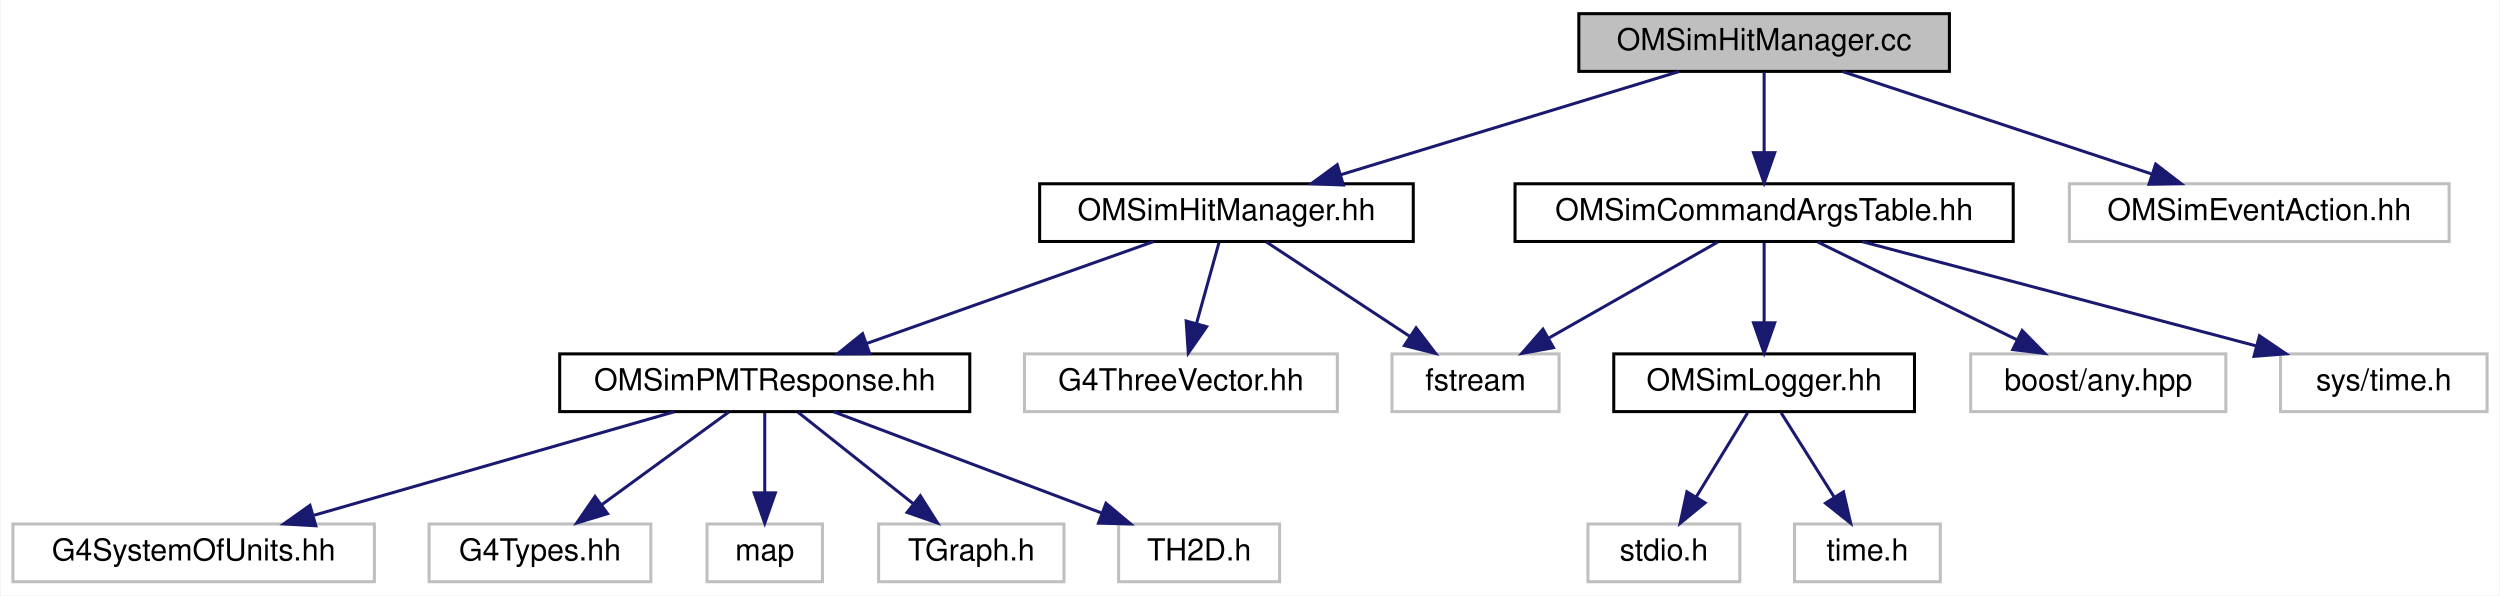
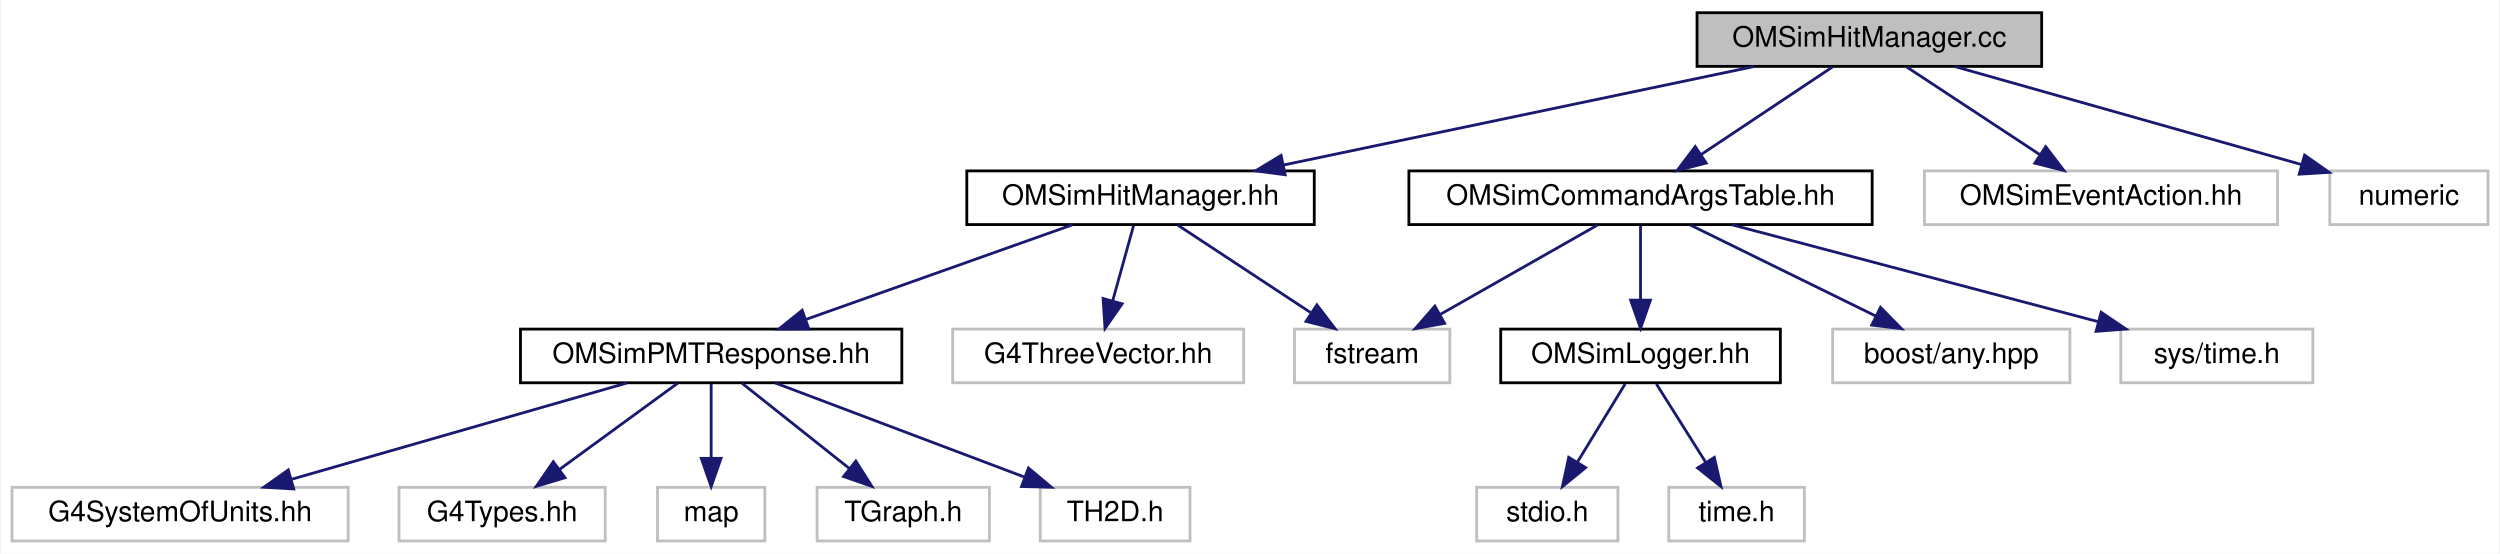
- <svg xmlns="http://www.w3.org/2000/svg" xmlns:xlink="http://www.w3.org/1999/xlink" width="823pt" height="196pt" viewBox="0.00 0.00 822.50 196.00">
+ <svg xmlns="http://www.w3.org/2000/svg" xmlns:xlink="http://www.w3.org/1999/xlink" width="885pt" height="196pt" viewBox="0.00 0.00 884.50 196.00">
  <g id="graph0" class="graph" transform="scale(1 1) rotate(0) translate(4 192)">
-     <polygon fill="white" stroke="transparent" points="-4,4 -4,-192 818.5,-192 818.5,4 -4,4" />
+     <polygon fill="white" stroke="transparent" points="-4,4 -4,-192 880.5,-192 880.5,4 -4,4" />
    <g id="node1" class="node">
      <g id="a_node1">
        <a xlink:title=" ">
-           <polygon fill="#bfbfbf" stroke="black" points="515.5,-168.5 515.5,-187.5 637.5,-187.5 637.5,-168.5 515.5,-168.5" />
-           <text text-anchor="middle" x="576.5" y="-175.5" font-family="Helvetica,sans-Serif" font-size="10.00">OMSimHitManager.cc</text>
+           <polygon fill="#bfbfbf" stroke="black" points="596.5,-168.5 596.5,-187.5 718.5,-187.5 718.5,-168.5 596.5,-168.5" />
+           <text text-anchor="middle" x="657.5" y="-175.5" font-family="Helvetica,sans-Serif" font-size="10.00">OMSimHitManager.cc</text>
        </a>
      </g>
    </g>
    <g id="node2" class="node">
      <g id="a_node2">
        <a xlink:href="_o_m_sim_hit_manager_8hh.html" target="_top" xlink:title=" ">
          <polygon fill="white" stroke="black" points="338,-112.5 338,-131.5 461,-131.5 461,-112.5 338,-112.5" />
          <text text-anchor="middle" x="399.5" y="-119.5" font-family="Helvetica,sans-Serif" font-size="10.00">OMSimHitManager.hh</text>
        </a>
      </g>
    </g>
    <g id="edge1" class="edge">
-       <path fill="none" stroke="midnightblue" d="M548.45,-168.44C518.42,-159.28 470.59,-144.69 437.26,-134.52" />
-       <polygon fill="midnightblue" stroke="midnightblue" points="438,-131.09 427.41,-131.52 435.96,-137.78 438,-131.09" />
+       <path fill="none" stroke="midnightblue" d="M616.62,-168.44C571.52,-159 498.89,-143.8 450.2,-133.61" />
+       <polygon fill="midnightblue" stroke="midnightblue" points="450.69,-130.14 440.19,-131.52 449.26,-136.99 450.69,-130.14" />
    </g>
    <g id="node11" class="node">
      <g id="a_node11">
        <a xlink:href="_o_m_sim_command_args_table_8hh.html" target="_top" xlink:title="Definition of the OMSimCommandArgsTable singleton class, which controls user args.">
          <polygon fill="white" stroke="black" points="494.5,-112.5 494.5,-131.5 658.5,-131.5 658.5,-112.5 494.5,-112.5" />
          <text text-anchor="middle" x="576.5" y="-119.5" font-family="Helvetica,sans-Serif" font-size="10.00">OMSimCommandArgsTable.hh</text>
        </a>
      </g>
    </g>
    <g id="edge10" class="edge">
-       <path fill="none" stroke="midnightblue" d="M576.5,-168.08C576.5,-161.01 576.5,-150.86 576.5,-141.99" />
-       <polygon fill="midnightblue" stroke="midnightblue" points="580,-141.75 576.5,-131.75 573,-141.75 580,-141.75" />
+       <path fill="none" stroke="midnightblue" d="M644.49,-168.32C631.97,-159.98 612.82,-147.21 598.03,-137.35" />
+       <polygon fill="midnightblue" stroke="midnightblue" points="599.74,-134.29 589.48,-131.65 595.86,-140.11 599.74,-134.29" />
    </g>
    <g id="node17" class="node">
      <g id="a_node17">
        <a xlink:title=" ">
          <polygon fill="white" stroke="#bfbfbf" points="677,-112.5 677,-131.5 802,-131.5 802,-112.5 677,-112.5" />
          <text text-anchor="middle" x="739.5" y="-119.5" font-family="Helvetica,sans-Serif" font-size="10.00">OMSimEventAction.hh</text>
        </a>
      </g>
    </g>
    <g id="edge17" class="edge">
-       <path fill="none" stroke="midnightblue" d="M602.33,-168.44C629.75,-159.36 673.28,-144.94 703.93,-134.78" />
-       <polygon fill="midnightblue" stroke="midnightblue" points="705.4,-137.98 713.79,-131.52 703.2,-131.34 705.4,-137.98" />
+       <path fill="none" stroke="midnightblue" d="M670.67,-168.32C683.35,-159.98 702.73,-147.21 717.71,-137.35" />
+       <polygon fill="midnightblue" stroke="midnightblue" points="719.93,-140.08 726.36,-131.65 716.08,-134.23 719.93,-140.08" />
+     </g>
+     <g id="node18" class="node">
+       <g id="a_node18">
+         <a xlink:title=" ">
+           <polygon fill="white" stroke="#bfbfbf" points="820.5,-112.5 820.5,-131.5 876.5,-131.5 876.5,-112.5 820.5,-112.5" />
+           <text text-anchor="middle" x="848.5" y="-119.5" font-family="Helvetica,sans-Serif" font-size="10.00">numeric</text>
+         </a>
+       </g>
+     </g>
+     <g id="edge18" class="edge">
+       <path fill="none" stroke="midnightblue" d="M687.76,-168.44C721.03,-159.04 774.53,-143.91 810.57,-133.72" />
+       <polygon fill="midnightblue" stroke="midnightblue" points="811.57,-137.08 820.25,-130.99 809.67,-130.34 811.57,-137.08" />
    </g>
    <g id="node3" class="node">
      <g id="a_node3">
        <a xlink:href="_o_m_sim_p_m_t_response_8hh.html" target="_top" xlink:title=" ">
          <polygon fill="white" stroke="black" points="180,-56.5 180,-75.5 315,-75.5 315,-56.5 180,-56.5" />
          <text text-anchor="middle" x="247.5" y="-63.5" font-family="Helvetica,sans-Serif" font-size="10.00">OMSimPMTResponse.hh</text>
        </a>
      </g>
    </g>
    <g id="edge2" class="edge">
      <path fill="none" stroke="midnightblue" d="M375.42,-112.44C349.96,-103.4 309.61,-89.06 281.04,-78.92" />
      <polygon fill="midnightblue" stroke="midnightblue" points="282.07,-75.57 271.47,-75.52 279.72,-82.16 282.07,-75.57" />
    </g>
    <g id="node9" class="node">
      <g id="a_node9">
        <a xlink:title=" ">
          <polygon fill="white" stroke="#bfbfbf" points="333,-56.5 333,-75.5 436,-75.5 436,-56.5 333,-56.5" />
          <text text-anchor="middle" x="384.5" y="-63.5" font-family="Helvetica,sans-Serif" font-size="10.00">G4ThreeVector.hh</text>
        </a>
      </g>
    </g>
    <g id="edge8" class="edge">
      <path fill="none" stroke="midnightblue" d="M397.02,-112.08C395.01,-104.85 392.11,-94.41 389.61,-85.4" />
      <polygon fill="midnightblue" stroke="midnightblue" points="392.98,-84.45 386.93,-75.75 386.24,-86.32 392.98,-84.45" />
    </g>
    <g id="node10" class="node">
      <g id="a_node10">
        <a xlink:title=" ">
          <polygon fill="white" stroke="#bfbfbf" points="454,-56.5 454,-75.5 509,-75.5 509,-56.5 454,-56.5" />
          <text text-anchor="middle" x="481.5" y="-63.5" font-family="Helvetica,sans-Serif" font-size="10.00">fstream</text>
        </a>
      </g>
    </g>
    <g id="edge9" class="edge">
      <path fill="none" stroke="midnightblue" d="M412.67,-112.32C425.35,-103.98 444.73,-91.21 459.71,-81.35" />
      <polygon fill="midnightblue" stroke="midnightblue" points="461.93,-84.08 468.36,-75.65 458.08,-78.23 461.93,-84.08" />
    </g>
    <g id="node4" class="node">
      <g id="a_node4">
        <a xlink:title=" ">
          <polygon fill="white" stroke="#bfbfbf" points="0,-0.5 0,-19.5 119,-19.5 119,-0.5 0,-0.5" />
          <text text-anchor="middle" x="59.5" y="-7.5" font-family="Helvetica,sans-Serif" font-size="10.00">G4SystemOfUnits.hh</text>
        </a>
      </g>
    </g>
    <g id="edge3" class="edge">
      <path fill="none" stroke="midnightblue" d="M217.71,-56.44C185.67,-47.24 134.57,-32.56 99.15,-22.39" />
      <polygon fill="midnightblue" stroke="midnightblue" points="99.73,-18.91 89.15,-19.52 97.79,-25.64 99.73,-18.91" />
    </g>
    <g id="node5" class="node">
      <g id="a_node5">
        <a xlink:title=" ">
          <polygon fill="white" stroke="#bfbfbf" points="137,-0.5 137,-19.5 210,-19.5 210,-0.5 137,-0.5" />
          <text text-anchor="middle" x="173.5" y="-7.5" font-family="Helvetica,sans-Serif" font-size="10.00">G4Types.hh</text>
        </a>
      </g>
    </g>
    <g id="edge4" class="edge">
      <path fill="none" stroke="midnightblue" d="M235.61,-56.32C224.35,-48.11 207.21,-35.6 193.79,-25.81" />
      <polygon fill="midnightblue" stroke="midnightblue" points="195.75,-22.9 185.61,-19.83 191.62,-28.56 195.75,-22.9" />
    </g>
    <g id="node6" class="node">
      <g id="a_node6">
        <a xlink:title=" ">
          <polygon fill="white" stroke="#bfbfbf" points="228.5,-0.5 228.5,-19.5 266.5,-19.5 266.5,-0.5 228.5,-0.5" />
          <text text-anchor="middle" x="247.5" y="-7.5" font-family="Helvetica,sans-Serif" font-size="10.00">map</text>
        </a>
      </g>
    </g>
    <g id="edge5" class="edge">
      <path fill="none" stroke="midnightblue" d="M247.5,-56.08C247.5,-49.01 247.5,-38.86 247.5,-29.99" />
      <polygon fill="midnightblue" stroke="midnightblue" points="251,-29.75 247.5,-19.75 244,-29.75 251,-29.75" />
    </g>
    <g id="node7" class="node">
      <g id="a_node7">
        <a xlink:title=" ">
          <polygon fill="white" stroke="#bfbfbf" points="285,-0.5 285,-19.5 346,-19.5 346,-0.5 285,-0.5" />
          <text text-anchor="middle" x="315.5" y="-7.5" font-family="Helvetica,sans-Serif" font-size="10.00">TGraph.h</text>
        </a>
      </g>
    </g>
    <g id="edge6" class="edge">
      <path fill="none" stroke="midnightblue" d="M258.43,-56.32C268.67,-48.18 284.22,-35.84 296.5,-26.09" />
      <polygon fill="midnightblue" stroke="midnightblue" points="298.72,-28.79 304.38,-19.83 294.37,-23.31 298.72,-28.79" />
    </g>
    <g id="node8" class="node">
      <g id="a_node8">
        <a xlink:title=" ">
          <polygon fill="white" stroke="#bfbfbf" points="364,-0.5 364,-19.5 417,-19.5 417,-0.5 364,-0.5" />
          <text text-anchor="middle" x="390.5" y="-7.5" font-family="Helvetica,sans-Serif" font-size="10.00">TH2D.h</text>
        </a>
      </g>
    </g>
    <g id="edge7" class="edge">
      <path fill="none" stroke="midnightblue" d="M270.16,-56.44C293.9,-47.48 331.41,-33.31 358.24,-23.18" />
      <polygon fill="midnightblue" stroke="midnightblue" points="359.83,-26.32 367.95,-19.52 357.36,-19.77 359.83,-26.32" />
    </g>
    <g id="edge14" class="edge">
      <path fill="none" stroke="midnightblue" d="M561.24,-112.32C546.28,-103.82 523.25,-90.73 505.77,-80.8" />
      <polygon fill="midnightblue" stroke="midnightblue" points="507.15,-77.55 496.73,-75.65 503.69,-83.64 507.15,-77.55" />
    </g>
    <g id="node12" class="node">
      <g id="a_node12">
        <a xlink:href="_o_m_sim_logger_8hh.html" target="_top" xlink:title=" ">
          <polygon fill="white" stroke="black" points="527,-56.5 527,-75.5 626,-75.5 626,-56.5 527,-56.5" />
          <text text-anchor="middle" x="576.5" y="-63.5" font-family="Helvetica,sans-Serif" font-size="10.00">OMSimLogger.hh</text>
        </a>
      </g>
    </g>
    <g id="edge11" class="edge">
      <path fill="none" stroke="midnightblue" d="M576.5,-112.08C576.5,-105.01 576.5,-94.86 576.5,-85.99" />
      <polygon fill="midnightblue" stroke="midnightblue" points="580,-85.75 576.5,-75.75 573,-85.75 580,-85.75" />
    </g>
    <g id="node15" class="node">
      <g id="a_node15">
        <a xlink:title=" ">
          <polygon fill="white" stroke="#bfbfbf" points="644.5,-56.5 644.5,-75.5 728.5,-75.5 728.5,-56.5 644.5,-56.5" />
          <text text-anchor="middle" x="686.5" y="-63.5" font-family="Helvetica,sans-Serif" font-size="10.00">boost/any.hpp</text>
        </a>
      </g>
    </g>
    <g id="edge15" class="edge">
      <path fill="none" stroke="midnightblue" d="M594.17,-112.32C611.89,-103.62 639.4,-90.12 659.79,-80.11" />
      <polygon fill="midnightblue" stroke="midnightblue" points="661.44,-83.2 668.87,-75.65 658.35,-76.92 661.44,-83.2" />
    </g>
    <g id="node16" class="node">
      <g id="a_node16">
        <a xlink:title=" ">
          <polygon fill="white" stroke="#bfbfbf" points="746.5,-56.5 746.5,-75.5 814.5,-75.5 814.5,-56.5 746.5,-56.5" />
          <text text-anchor="middle" x="780.5" y="-63.5" font-family="Helvetica,sans-Serif" font-size="10.00">sys/time.h</text>
        </a>
      </g>
    </g>
    <g id="edge16" class="edge">
      <path fill="none" stroke="midnightblue" d="M608.82,-112.44C643.89,-103.16 700,-88.31 738.46,-78.13" />
      <polygon fill="midnightblue" stroke="midnightblue" points="739.56,-81.46 748.33,-75.52 737.76,-74.69 739.56,-81.46" />
    </g>
    <g id="node13" class="node">
      <g id="a_node13">
        <a xlink:title=" ">
          <polygon fill="white" stroke="#bfbfbf" points="518.5,-0.5 518.5,-19.5 568.5,-19.5 568.5,-0.5 518.5,-0.5" />
          <text text-anchor="middle" x="543.5" y="-7.5" font-family="Helvetica,sans-Serif" font-size="10.00">stdio.h</text>
        </a>
      </g>
    </g>
    <g id="edge12" class="edge">
      <path fill="none" stroke="midnightblue" d="M571.05,-56.08C566.49,-48.61 559.83,-37.72 554.21,-28.52" />
      <polygon fill="midnightblue" stroke="midnightblue" points="557.05,-26.46 548.85,-19.75 551.08,-30.11 557.05,-26.46" />
    </g>
    <g id="node14" class="node">
      <g id="a_node14">
        <a xlink:title=" ">
          <polygon fill="white" stroke="#bfbfbf" points="586.5,-0.5 586.5,-19.5 634.5,-19.5 634.5,-0.5 586.5,-0.5" />
          <text text-anchor="middle" x="610.5" y="-7.5" font-family="Helvetica,sans-Serif" font-size="10.00">time.h</text>
        </a>
      </g>
    </g>
    <g id="edge13" class="edge">
      <path fill="none" stroke="midnightblue" d="M582.11,-56.08C586.87,-48.53 593.82,-37.49 599.65,-28.23" />
      <polygon fill="midnightblue" stroke="midnightblue" points="602.62,-30.08 604.99,-19.75 596.7,-26.35 602.62,-30.08" />
    </g>
  </g>
</svg>
